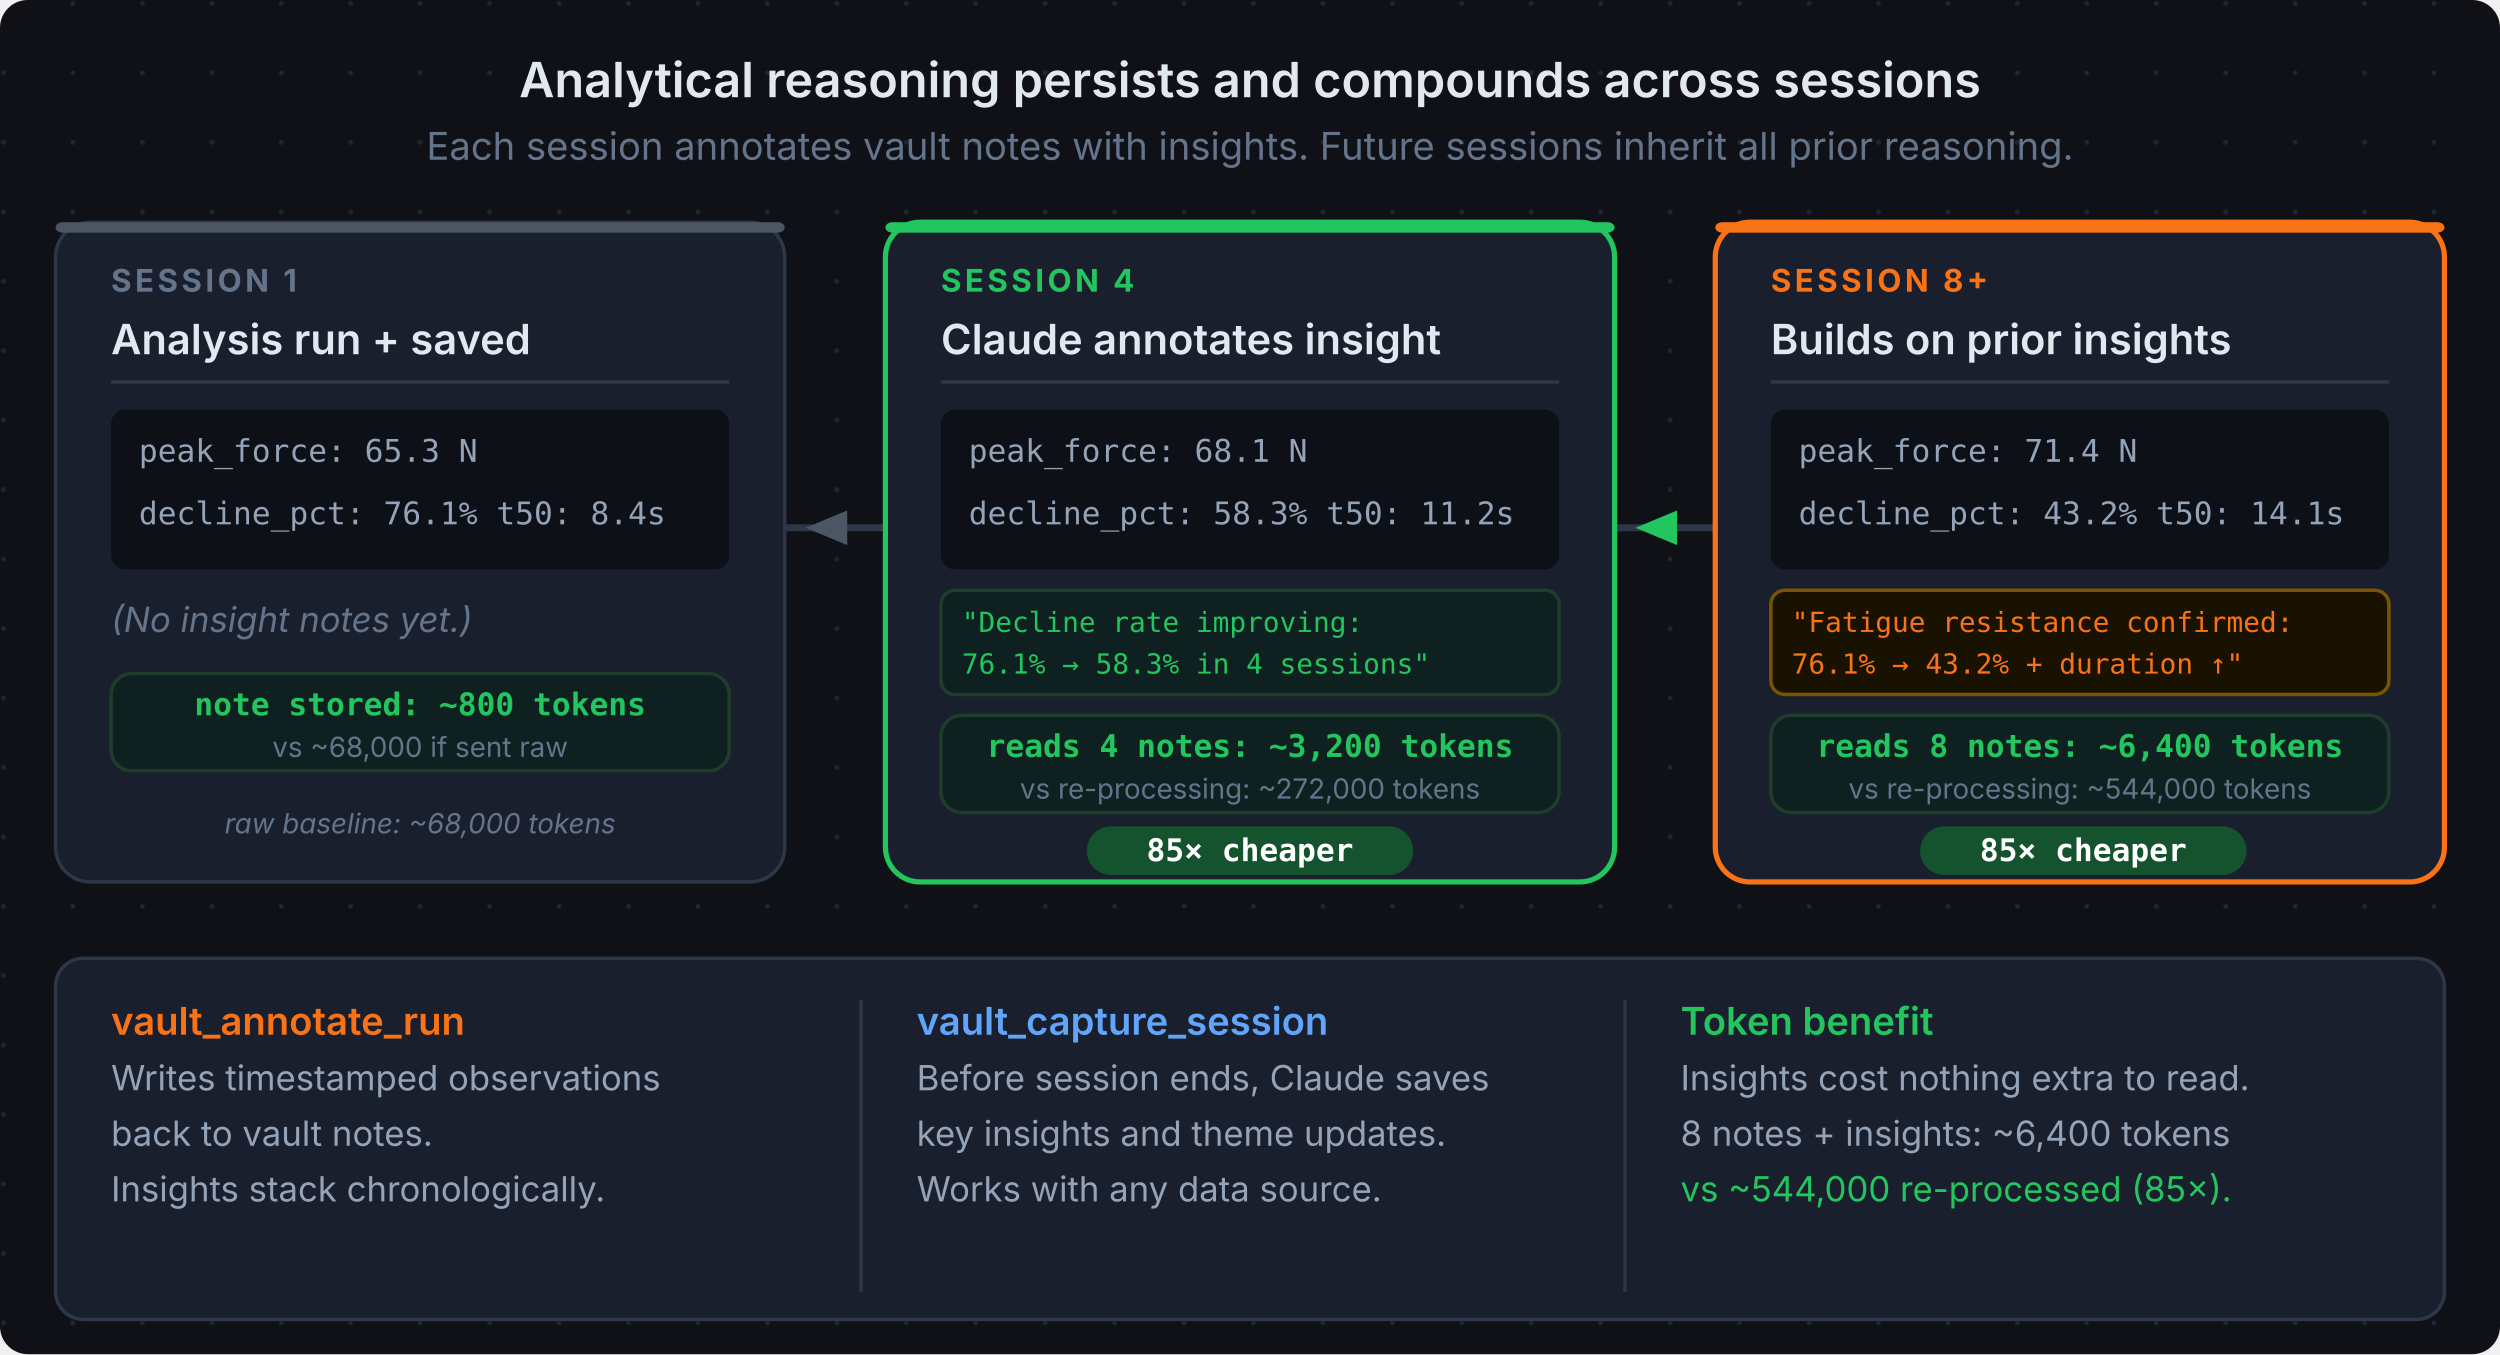
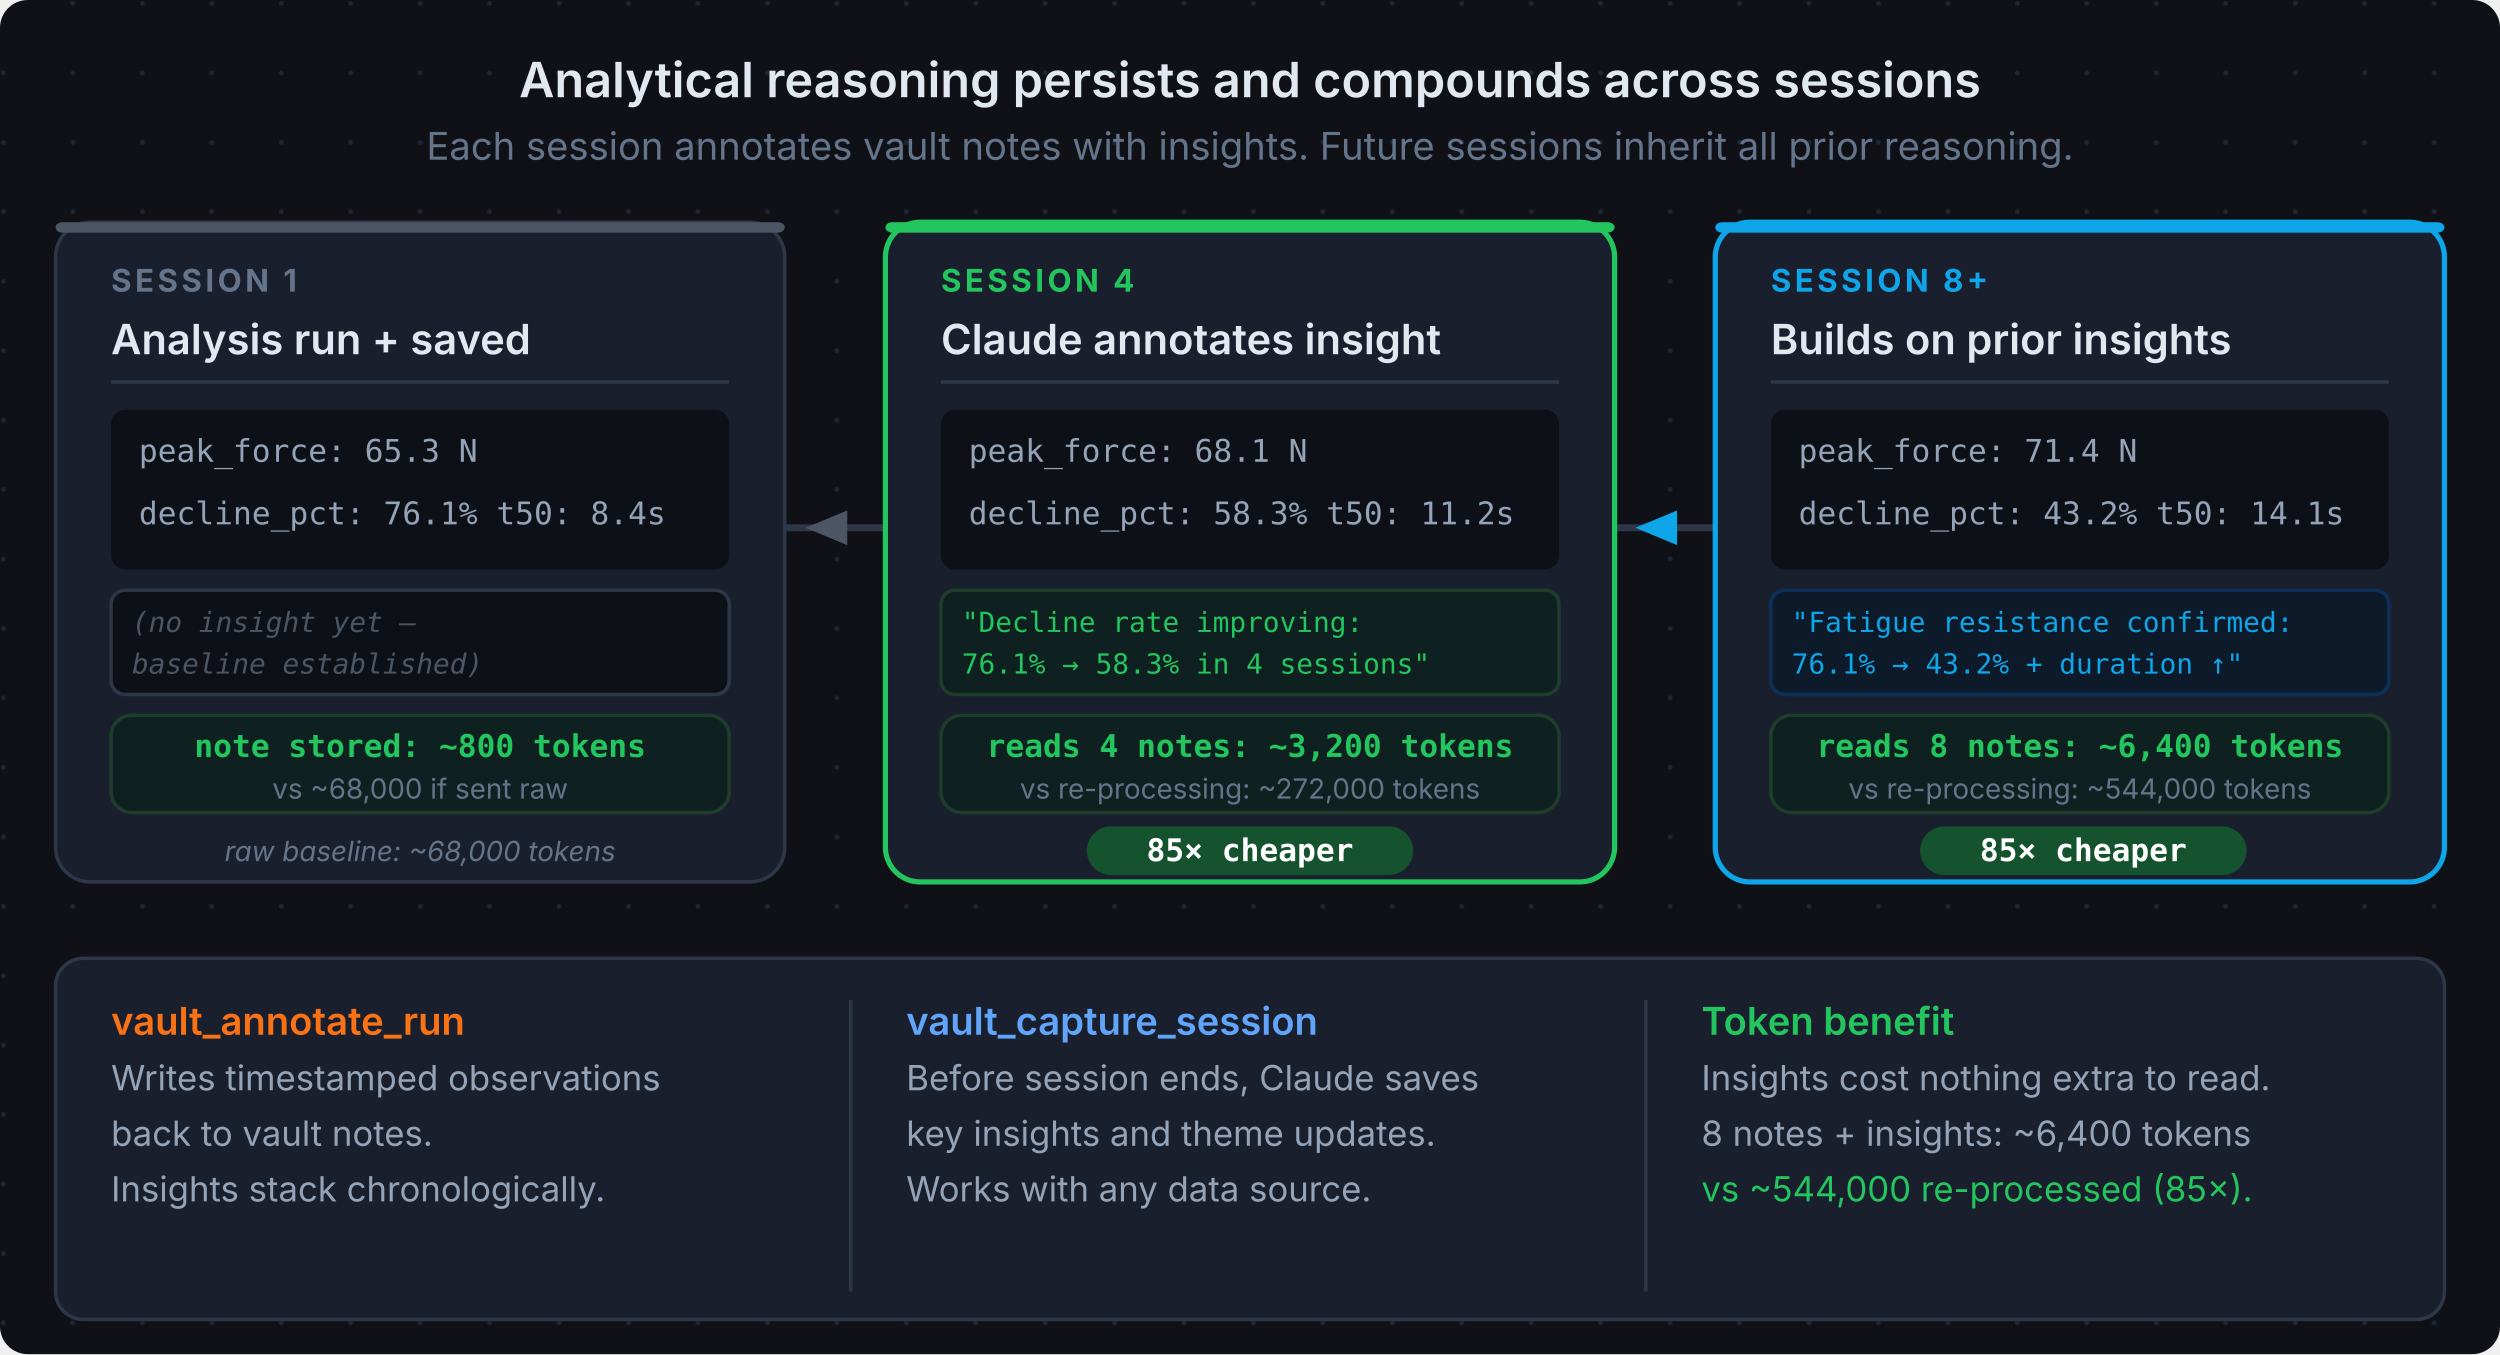
<svg xmlns="http://www.w3.org/2000/svg" width="720" height="390" viewBox="0 0 720 390">
  <defs>
    <pattern id="vi-dots" x="0" y="0" width="20" height="20" patternUnits="userSpaceOnUse">
      <circle fill="#1e2533" cx="1" cy="1" r="0.7" />
    </pattern>
  </defs>
  <rect fill="#0f1117" x="0" y="0" width="720" height="390" rx="8" ry="8" />
  <rect fill="url(#vi-dots)" x="0" y="0" width="720" height="390" rx="8" ry="8" />
  <text fill="#e2e8f0" font-family="-apple-system,Segoe UI,system-ui,sans-serif" font-size="14" font-weight="600" x="360" y="28" text-anchor="middle">Analytical reasoning persists and compounds across sessions</text>
  <text fill="#64748b" font-family="-apple-system,Segoe UI,system-ui,sans-serif" font-size="11" x="360" y="46" text-anchor="middle">Each session annotates vault notes with insights. Future sessions inherit all prior reasoning.</text>
  <line stroke="#2d3748" stroke-width="2" x1="120" y1="152" x2="600" y2="152" />
  <rect fill="#1a1f2e" stroke="#2d3748" stroke-width="1" x="16" y="64" width="210" height="190" rx="10" ry="10" />
  <rect fill="#4b5563" x="16" y="64" width="210" height="3" rx="2" ry="2" />
  <circle fill="#1a1f2e" stroke="#4b5563" stroke-width="2" cx="120" cy="152" r="8" />
  <circle fill="#4b5563" cx="120" cy="152" r="4" />
  <text fill="#64748b" font-family="-apple-system,Segoe UI,system-ui,sans-serif" font-size="9" font-weight="700" x="32" y="84" letter-spacing="1">SESSION 1</text>
  <text fill="#e2e8f0" font-family="-apple-system,Segoe UI,system-ui,sans-serif" font-size="12" font-weight="600" x="32" y="102">Analysis run + saved</text>
  <line stroke="#2d3748" stroke-width="1" x1="32" y1="110" x2="210" y2="110" />
  <rect fill="#0d1117" x="32" y="118" width="178" height="46" rx="4" ry="4" />
  <text fill="#94a3b8" font-family="SF Mono,Fira Code,Consolas,monospace" font-size="9" x="40" y="133">peak_force: 65.3 N</text>
  <text fill="#94a3b8" font-family="SF Mono,Fira Code,Consolas,monospace" font-size="9" x="40" y="151">decline_pct: 76.1%  t50: 8.4s</text>
-   <text fill="#64748b" font-family="-apple-system,Segoe UI,system-ui,sans-serif" font-size="10" font-style="italic" x="32" y="182">(No insight notes yet.)</text>
-   <rect fill="#0f2020" stroke="#1e3d2a" stroke-width="1" x="32" y="194" width="178" height="28" rx="6" ry="6" />
-   <text fill="#22c55e" font-family="SF Mono,Fira Code,Consolas,monospace" font-size="9" font-weight="600" x="121" y="206" text-anchor="middle">note stored: ~800 tokens</text>
-   <text fill="#64748b" font-family="-apple-system,Segoe UI,system-ui,sans-serif" font-size="8" x="121" y="218" text-anchor="middle">vs ~68,000 if sent raw</text>
-   <text fill="#64748b" font-family="-apple-system,Segoe UI,system-ui,sans-serif" font-size="8" font-style="italic" x="121" y="240" text-anchor="middle">raw baseline: ~68,000 tokens</text>
+   <rect fill="#0d1117" stroke="#2d3748" stroke-width="1" x="32" y="170" width="178" height="30" rx="4" ry="4" />
+   <text fill="#4b5563" font-family="SF Mono,Fira Code,Consolas,monospace" font-size="8" font-style="italic" x="38" y="182">(no insight yet —</text>
+   <text fill="#4b5563" font-family="SF Mono,Fira Code,Consolas,monospace" font-size="8" font-style="italic" x="38" y="194"> baseline established)</text>
+   <rect fill="#0f2020" stroke="#1e3d2a" stroke-width="1" x="32" y="206" width="178" height="28" rx="6" ry="6" />
+   <text fill="#22c55e" font-family="SF Mono,Fira Code,Consolas,monospace" font-size="9" font-weight="600" x="121" y="218" text-anchor="middle">note stored: ~800 tokens</text>
+   <text fill="#64748b" font-family="-apple-system,Segoe UI,system-ui,sans-serif" font-size="8" x="121" y="230" text-anchor="middle">vs ~68,000 if sent raw</text>
+   <text fill="#64748b" font-family="-apple-system,Segoe UI,system-ui,sans-serif" font-size="8" font-style="italic" x="121" y="248" text-anchor="middle">raw baseline: ~68,000 tokens</text>
  <polygon fill="#4b5563" points="232,152 244,147 244,157" />
  <rect fill="#1a1f2e" stroke="#22c55e" stroke-width="1.5" x="255" y="64" width="210" height="190" rx="10" ry="10" />
  <rect fill="#22c55e" x="255" y="64" width="210" height="3" rx="2" ry="2" />
  <circle fill="#1a1f2e" stroke="#22c55e" stroke-width="2" cx="360" cy="152" r="8" />
  <circle fill="#22c55e" cx="360" cy="152" r="4" />
  <text fill="#22c55e" font-family="-apple-system,Segoe UI,system-ui,sans-serif" font-size="9" font-weight="700" x="271" y="84" letter-spacing="1">SESSION 4</text>
  <text fill="#e2e8f0" font-family="-apple-system,Segoe UI,system-ui,sans-serif" font-size="12" font-weight="600" x="271" y="102">Claude annotates insight</text>
  <line stroke="#2d3748" stroke-width="1" x1="271" y1="110" x2="449" y2="110" />
  <rect fill="#0d1117" x="271" y="118" width="178" height="46" rx="4" ry="4" />
  <text fill="#94a3b8" font-family="SF Mono,Fira Code,Consolas,monospace" font-size="9" x="279" y="133">peak_force: 68.1 N</text>
  <text fill="#94a3b8" font-family="SF Mono,Fira Code,Consolas,monospace" font-size="9" x="279" y="151">decline_pct: 58.3%  t50: 11.2s</text>
  <rect fill="#0f2020" stroke="#1e3d2a" stroke-width="1" x="271" y="170" width="178" height="30" rx="4" ry="4" />
  <text fill="#22c55e" font-family="SF Mono,Fira Code,Consolas,monospace" font-size="8" x="277" y="182">"Decline rate improving:</text>
  <text fill="#22c55e" font-family="SF Mono,Fira Code,Consolas,monospace" font-size="8" x="277" y="194"> 76.1% → 58.3% in 4 sessions"</text>
  <rect fill="#0f2020" stroke="#1e3d2a" stroke-width="1" x="271" y="206" width="178" height="28" rx="6" ry="6" />
  <text fill="#22c55e" font-family="SF Mono,Fira Code,Consolas,monospace" font-size="9" font-weight="600" x="360" y="218" text-anchor="middle">reads 4 notes: ~3,200 tokens</text>
  <text fill="#64748b" font-family="-apple-system,Segoe UI,system-ui,sans-serif" font-size="8" x="360" y="230" text-anchor="middle">vs re-processing: ~272,000 tokens</text>
  <rect fill="#14532d" x="313" y="238" width="94" height="14" rx="7" ry="7" />
  <text fill="#ffffff" font-family="SF Mono,Fira Code,Consolas,monospace" font-size="9" font-weight="600" x="360" y="248" text-anchor="middle">85× cheaper</text>
-   <polygon fill="#22c55e" points="471,152 483,147 483,157" />
-   <rect fill="#1a1f2e" stroke="#f97316" stroke-width="1.5" x="494" y="64" width="210" height="190" rx="10" ry="10" />
-   <rect fill="#f97316" x="494" y="64" width="210" height="3" rx="2" ry="2" />
-   <circle fill="#1a1f2e" stroke="#f97316" stroke-width="2" cx="600" cy="152" r="8" />
-   <circle fill="#f97316" cx="600" cy="152" r="4" />
-   <text fill="#f97316" font-family="-apple-system,Segoe UI,system-ui,sans-serif" font-size="9" font-weight="700" x="510" y="84" letter-spacing="1">SESSION 8+</text>
+   <polygon fill="#0ea5e9" points="471,152 483,147 483,157" />
+   <rect fill="#1a1f2e" stroke="#0ea5e9" stroke-width="1.5" x="494" y="64" width="210" height="190" rx="10" ry="10" />
+   <rect fill="#0ea5e9" x="494" y="64" width="210" height="3" rx="2" ry="2" />
+   <circle fill="#1a1f2e" stroke="#0ea5e9" stroke-width="2" cx="600" cy="152" r="8" />
+   <circle fill="#0ea5e9" cx="600" cy="152" r="4" />
+   <text fill="#0ea5e9" font-family="-apple-system,Segoe UI,system-ui,sans-serif" font-size="9" font-weight="700" x="510" y="84" letter-spacing="1">SESSION 8+</text>
  <text fill="#e2e8f0" font-family="-apple-system,Segoe UI,system-ui,sans-serif" font-size="12" font-weight="600" x="510" y="102">Builds on prior insights</text>
  <line stroke="#2d3748" stroke-width="1" x1="510" y1="110" x2="688" y2="110" />
  <rect fill="#0d1117" x="510" y="118" width="178" height="46" rx="4" ry="4" />
  <text fill="#94a3b8" font-family="SF Mono,Fira Code,Consolas,monospace" font-size="9" x="518" y="133">peak_force: 71.4 N</text>
  <text fill="#94a3b8" font-family="SF Mono,Fira Code,Consolas,monospace" font-size="9" x="518" y="151">decline_pct: 43.2%  t50: 14.1s</text>
-   <rect fill="#1a1200" stroke="#7a5500" stroke-width="1" x="510" y="170" width="178" height="30" rx="4" ry="4" />
-   <text fill="#f97316" font-family="SF Mono,Fira Code,Consolas,monospace" font-size="8" x="516" y="182">"Fatigue resistance confirmed:</text>
-   <text fill="#f97316" font-family="SF Mono,Fira Code,Consolas,monospace" font-size="8" x="516" y="194"> 76.1% → 43.2% + duration ↑"</text>
+   <rect fill="#0c1a2a" stroke="#0e3058" stroke-width="1" x="510" y="170" width="178" height="30" rx="4" ry="4" />
+   <text fill="#0ea5e9" font-family="SF Mono,Fira Code,Consolas,monospace" font-size="8" x="516" y="182">"Fatigue resistance confirmed:</text>
+   <text fill="#0ea5e9" font-family="SF Mono,Fira Code,Consolas,monospace" font-size="8" x="516" y="194"> 76.1% → 43.2% + duration ↑"</text>
  <rect fill="#0f2020" stroke="#1e3d2a" stroke-width="1" x="510" y="206" width="178" height="28" rx="6" ry="6" />
  <text fill="#22c55e" font-family="SF Mono,Fira Code,Consolas,monospace" font-size="9" font-weight="600" x="599" y="218" text-anchor="middle">reads 8 notes: ~6,400 tokens</text>
  <text fill="#64748b" font-family="-apple-system,Segoe UI,system-ui,sans-serif" font-size="8" x="599" y="230" text-anchor="middle">vs re-processing: ~544,000 tokens</text>
  <rect fill="#14532d" x="553" y="238" width="94" height="14" rx="7" ry="7" />
  <text fill="#ffffff" font-family="SF Mono,Fira Code,Consolas,monospace" font-size="9" font-weight="600" x="600" y="248" text-anchor="middle">85× cheaper</text>
  <rect fill="#1a1f2e" stroke="#2d3748" stroke-width="1" x="16" y="276" width="688" height="104" rx="8" ry="8" />
  <text fill="#f97316" font-family="-apple-system,Segoe UI,system-ui,sans-serif" font-size="11" font-weight="600" x="32" y="298">vault_annotate_run</text>
  <text fill="#94a3b8" font-family="-apple-system,Segoe UI,system-ui,sans-serif" font-size="10" x="32" y="314">Writes timestamped observations</text>
  <text fill="#94a3b8" font-family="-apple-system,Segoe UI,system-ui,sans-serif" font-size="10" x="32" y="330">back to vault notes.</text>
  <text fill="#94a3b8" font-family="-apple-system,Segoe UI,system-ui,sans-serif" font-size="10" x="32" y="346">Insights stack chronologically.</text>
-   <line stroke="#2d3748" stroke-width="1" x1="248" y1="288" x2="248" y2="372" />
-   <text fill="#60a5fa" font-family="-apple-system,Segoe UI,system-ui,sans-serif" font-size="11" font-weight="600" x="264" y="298">vault_capture_session</text>
-   <text fill="#94a3b8" font-family="-apple-system,Segoe UI,system-ui,sans-serif" font-size="10" x="264" y="314">Before session ends, Claude saves</text>
-   <text fill="#94a3b8" font-family="-apple-system,Segoe UI,system-ui,sans-serif" font-size="10" x="264" y="330">key insights and theme updates.</text>
-   <text fill="#94a3b8" font-family="-apple-system,Segoe UI,system-ui,sans-serif" font-size="10" x="264" y="346">Works with any data source.</text>
-   <line stroke="#2d3748" stroke-width="1" x1="468" y1="288" x2="468" y2="372" />
-   <text fill="#22c55e" font-family="-apple-system,Segoe UI,system-ui,sans-serif" font-size="11" font-weight="600" x="484" y="298">Token benefit</text>
-   <text fill="#94a3b8" font-family="-apple-system,Segoe UI,system-ui,sans-serif" font-size="10" x="484" y="314">Insights cost nothing extra to read.</text>
-   <text fill="#94a3b8" font-family="-apple-system,Segoe UI,system-ui,sans-serif" font-size="10" x="484" y="330">8 notes + insights: ~6,400 tokens</text>
-   <text fill="#22c55e" font-family="-apple-system,Segoe UI,system-ui,sans-serif" font-size="10" x="484" y="346">vs ~544,000 re-processed (85×).</text>
+   <line stroke="#2d3748" stroke-width="1" x1="245" y1="288" x2="245" y2="372" />
+   <text fill="#60a5fa" font-family="-apple-system,Segoe UI,system-ui,sans-serif" font-size="11" font-weight="600" x="261" y="298">vault_capture_session</text>
+   <text fill="#94a3b8" font-family="-apple-system,Segoe UI,system-ui,sans-serif" font-size="10" x="261" y="314">Before session ends, Claude saves</text>
+   <text fill="#94a3b8" font-family="-apple-system,Segoe UI,system-ui,sans-serif" font-size="10" x="261" y="330">key insights and theme updates.</text>
+   <text fill="#94a3b8" font-family="-apple-system,Segoe UI,system-ui,sans-serif" font-size="10" x="261" y="346">Works with any data source.</text>
+   <line stroke="#2d3748" stroke-width="1" x1="474" y1="288" x2="474" y2="372" />
+   <text fill="#22c55e" font-family="-apple-system,Segoe UI,system-ui,sans-serif" font-size="11" font-weight="600" x="490" y="298">Token benefit</text>
+   <text fill="#94a3b8" font-family="-apple-system,Segoe UI,system-ui,sans-serif" font-size="10" x="490" y="314">Insights cost nothing extra to read.</text>
+   <text fill="#94a3b8" font-family="-apple-system,Segoe UI,system-ui,sans-serif" font-size="10" x="490" y="330">8 notes + insights: ~6,400 tokens</text>
+   <text fill="#22c55e" font-family="-apple-system,Segoe UI,system-ui,sans-serif" font-size="10" x="490" y="346">vs ~544,000 re-processed (85×).</text>
</svg>
